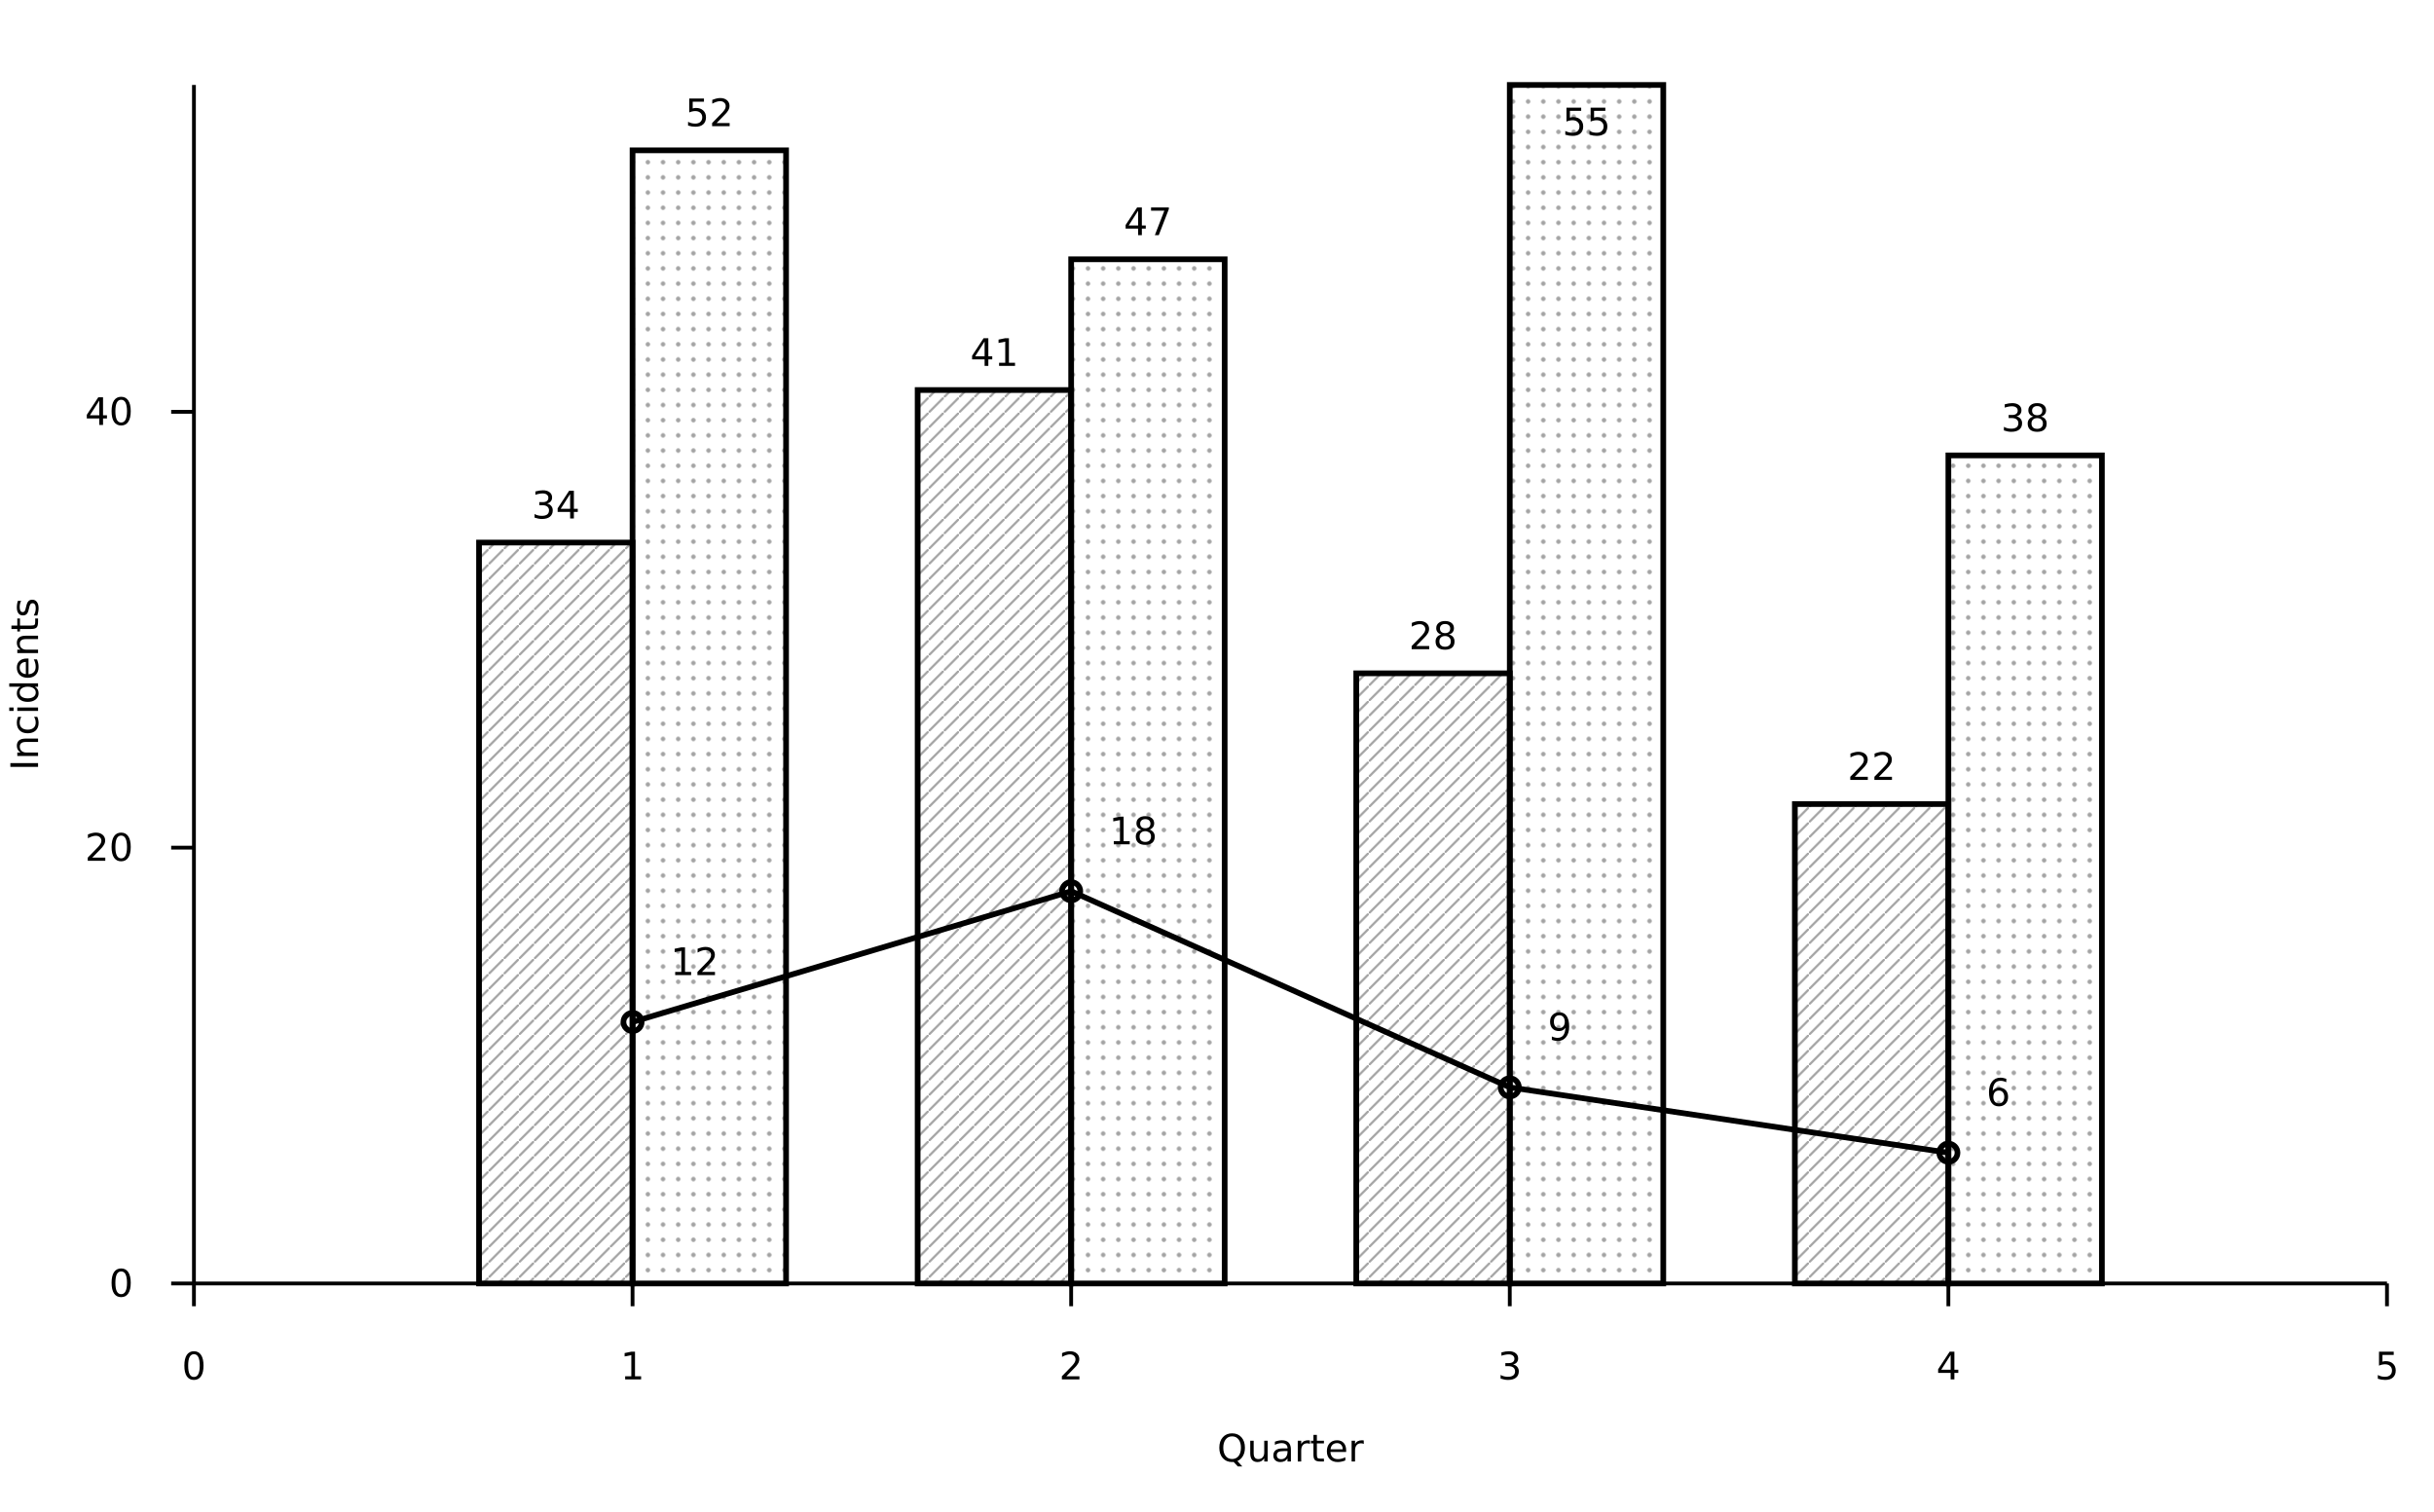
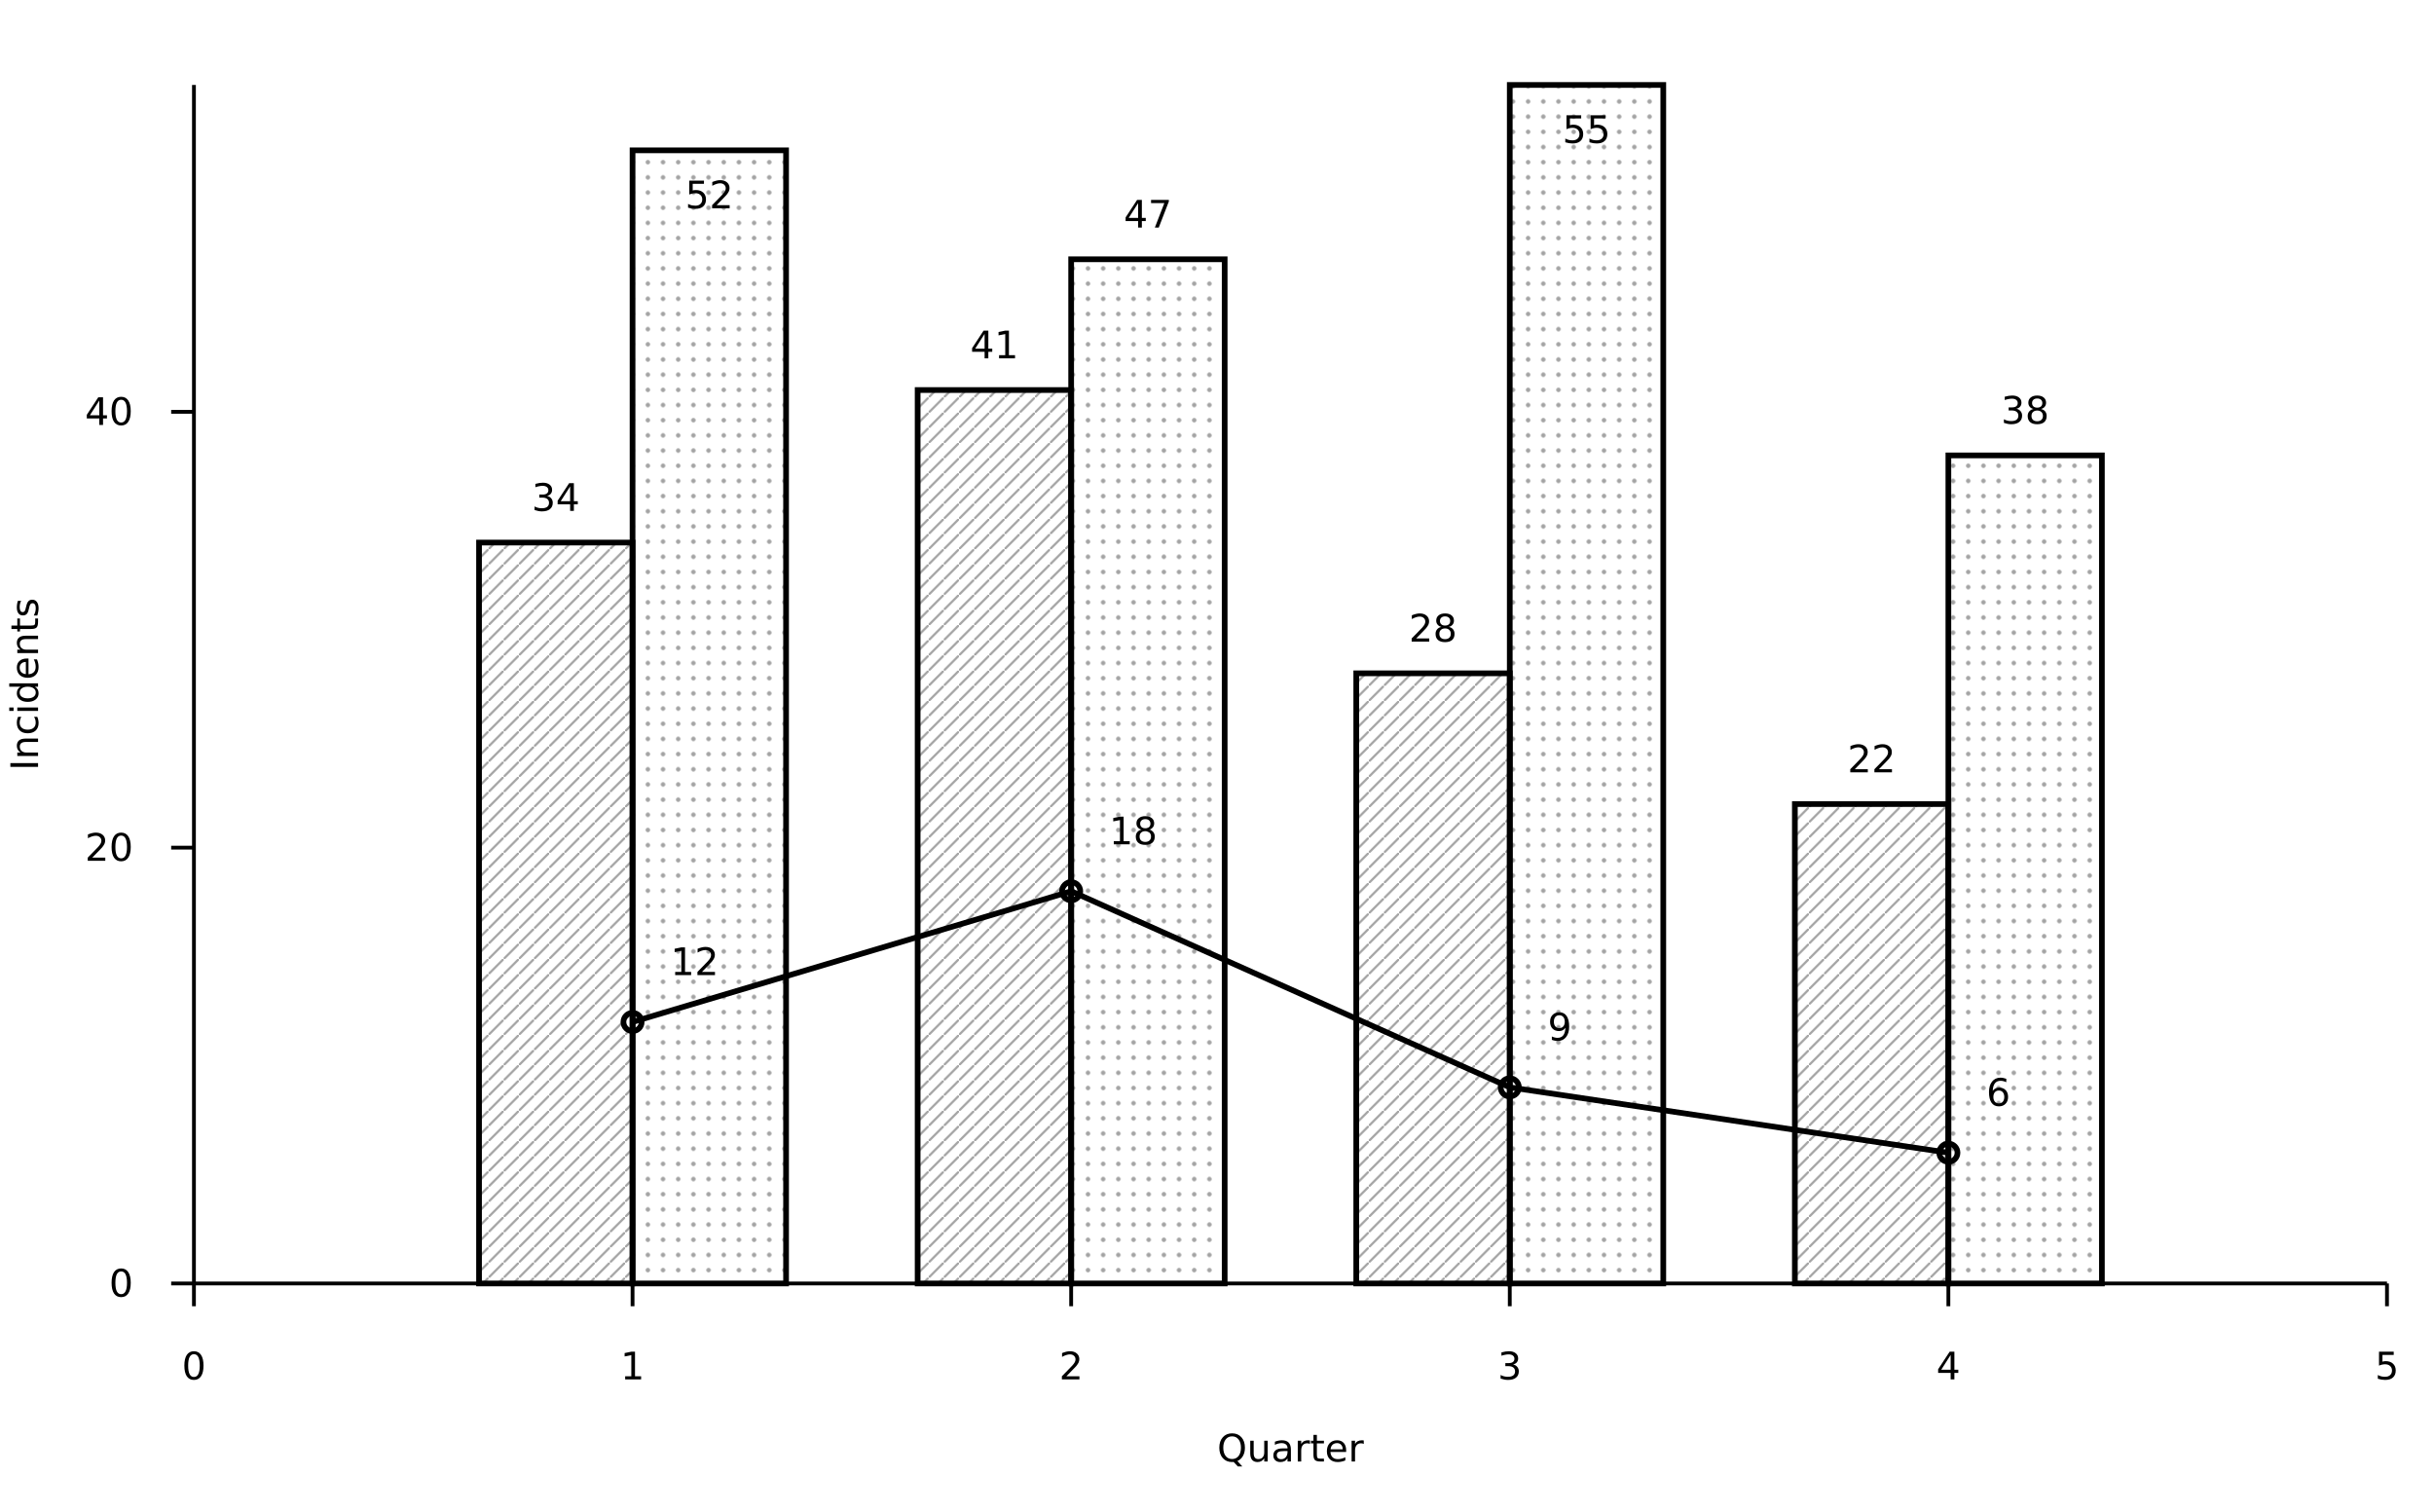
- <svg xmlns="http://www.w3.org/2000/svg" viewBox="-0.75 -0.75 641.5 398.3" role="img" aria-labelledby="dsafdf04fceb-title dsafdf04fceb-desc">
+ <svg xmlns="http://www.w3.org/2000/svg" viewBox="-0.75 -0.75 641.5 398.3" role="img" aria-labelledby="ds1bd9141f3a-title ds1bd9141f3a-desc">
  <defs>
-     <pattern id="dsafdf04fceb-dots" width="4" height="4" patternUnits="userSpaceOnUse">
+     <pattern id="ds1bd9141f3a-dots" width="4" height="4" patternUnits="userSpaceOnUse">
      <circle cx="2" cy="2" r="0.6" fill="currentColor" fill-opacity="0.35" />
    </pattern>
-     <pattern id="dsafdf04fceb-hatch" width="4" height="4" patternUnits="userSpaceOnUse">
+     <pattern id="ds1bd9141f3a-hatch" width="4" height="4" patternUnits="userSpaceOnUse">
      <path d="M 0 4 L 4 0" stroke="currentColor" stroke-width="0.6" stroke-opacity="0.35" />
    </pattern>
  </defs>
-   <polygon points="125.504,142.249 165.964,142.249 165.964,337.519 125.504,337.519" fill="url(#dsafdf04fceb-hatch)" stroke="currentColor" stroke-width="1.5" />
-   <polygon points="241.103,102.046 281.563,102.046 281.563,337.519 241.103,337.519" fill="url(#dsafdf04fceb-hatch)" stroke="currentColor" stroke-width="1.5" />
-   <polygon points="356.702,176.708 397.162,176.708 397.162,337.519 356.702,337.519" fill="url(#dsafdf04fceb-hatch)" stroke="currentColor" stroke-width="1.5" />
-   <polygon points="472.301,211.168 512.761,211.168 512.761,337.519 472.301,337.519" fill="url(#dsafdf04fceb-hatch)" stroke="currentColor" stroke-width="1.5" />
-   <polygon points="165.964,38.87 206.424,38.87 206.424,337.519 165.964,337.519" fill="url(#dsafdf04fceb-dots)" stroke="currentColor" stroke-width="1.5" />
-   <polygon points="281.563,67.587 322.022,67.587 322.022,337.519 281.563,337.519" fill="url(#dsafdf04fceb-dots)" stroke="currentColor" stroke-width="1.5" />
-   <polygon points="397.162,21.641 437.621,21.641 437.621,337.519 397.162,337.519" fill="url(#dsafdf04fceb-dots)" stroke="currentColor" stroke-width="1.5" />
-   <polygon points="512.761,119.276 553.22,119.276 553.22,337.519 512.761,337.519" fill="url(#dsafdf04fceb-dots)" stroke="currentColor" stroke-width="1.5" />
+   <polygon points="125.504,142.249 165.964,142.249 165.964,337.519 125.504,337.519" fill="url(#ds1bd9141f3a-hatch)" stroke="currentColor" stroke-width="1.5" />
+   <polygon points="241.103,102.046 281.563,102.046 281.563,337.519 241.103,337.519" fill="url(#ds1bd9141f3a-hatch)" stroke="currentColor" stroke-width="1.5" />
+   <polygon points="356.702,176.708 397.162,176.708 397.162,337.519 356.702,337.519" fill="url(#ds1bd9141f3a-hatch)" stroke="currentColor" stroke-width="1.5" />
+   <polygon points="472.301,211.168 512.761,211.168 512.761,337.519 472.301,337.519" fill="url(#ds1bd9141f3a-hatch)" stroke="currentColor" stroke-width="1.5" />
+   <polygon points="165.964,38.87 206.424,38.87 206.424,337.519 165.964,337.519" fill="url(#ds1bd9141f3a-dots)" stroke="currentColor" stroke-width="1.5" />
+   <polygon points="281.563,67.587 322.022,67.587 322.022,337.519 281.563,337.519" fill="url(#ds1bd9141f3a-dots)" stroke="currentColor" stroke-width="1.5" />
+   <polygon points="397.162,21.641 437.621,21.641 437.621,337.519 397.162,337.519" fill="url(#ds1bd9141f3a-dots)" stroke="currentColor" stroke-width="1.5" />
+   <polygon points="512.761,119.276 553.22,119.276 553.22,337.519 512.761,337.519" fill="url(#ds1bd9141f3a-dots)" stroke="currentColor" stroke-width="1.5" />
  <path d="M 50.365 21.641 L 50.365 337.519" fill="none" stroke="currentColor" stroke-width="1" />
  <path d="M 50.365 337.519 L 628.359 337.519" fill="none" stroke="currentColor" stroke-width="1" />
  <path d="M 50.365 337.519 L 50.365 343.519" fill="none" stroke="currentColor" stroke-width="1" />
  <path d="M 165.964 337.519 L 165.964 343.519" fill="none" stroke="currentColor" stroke-width="1" />
  <path d="M 281.563 337.519 L 281.563 343.519" fill="none" stroke="currentColor" stroke-width="1" />
  <path d="M 397.162 337.519 L 397.162 343.519" fill="none" stroke="currentColor" stroke-width="1" />
  <path d="M 512.761 337.519 L 512.761 343.519" fill="none" stroke="currentColor" stroke-width="1" />
  <path d="M 628.359 337.519 L 628.359 343.519" fill="none" stroke="currentColor" stroke-width="1" />
  <path d="M 44.365 337.519 L 50.365 337.519" fill="none" stroke="currentColor" stroke-width="1" />
  <path d="M 44.365 222.654 L 50.365 222.654" fill="none" stroke="currentColor" stroke-width="1" />
  <path d="M 44.365 107.789 L 50.365 107.789" fill="none" stroke="currentColor" stroke-width="1" />
  <text x="50.365" y="362.801" font-family="'DejaVu Sans', sans-serif" font-size="10" fill="currentColor" text-anchor="middle">0</text>
  <text x="165.964" y="362.801" font-family="'DejaVu Sans', sans-serif" font-size="10" fill="currentColor" text-anchor="middle">1</text>
  <text x="281.563" y="362.801" font-family="'DejaVu Sans', sans-serif" font-size="10" fill="currentColor" text-anchor="middle">2</text>
  <text x="397.162" y="362.801" font-family="'DejaVu Sans', sans-serif" font-size="10" fill="currentColor" text-anchor="middle">3</text>
  <text x="512.761" y="362.801" font-family="'DejaVu Sans', sans-serif" font-size="10" fill="currentColor" text-anchor="middle">4</text>
  <text x="628.359" y="362.801" font-family="'DejaVu Sans', sans-serif" font-size="10" fill="currentColor" text-anchor="middle">5</text>
  <text x="34.365" y="340.981" font-family="'DejaVu Sans', sans-serif" font-size="10" fill="currentColor" text-anchor="end">0</text>
  <text x="34.365" y="226.116" font-family="'DejaVu Sans', sans-serif" font-size="10" fill="currentColor" text-anchor="end">20</text>
  <text x="34.365" y="111.251" font-family="'DejaVu Sans', sans-serif" font-size="10" fill="currentColor" text-anchor="end">40</text>
  <text x="339.362" y="384.442" font-family="'DejaVu Sans', sans-serif" font-size="10" fill="currentColor" text-anchor="middle">Quarter</text>
  <text x="9.282" y="179.58" font-family="'DejaVu Sans', sans-serif" font-size="10" fill="currentColor" text-anchor="middle" transform="rotate(-90 9.282 179.58)">Incidents</text>
-   <text x="145.734" y="135.89" font-family="'DejaVu Sans', sans-serif" font-size="10" fill="currentColor" text-anchor="middle">34</text>
-   <text x="261.333" y="95.688" font-family="'DejaVu Sans', sans-serif" font-size="10" fill="currentColor" text-anchor="middle">41</text>
-   <text x="376.932" y="170.35" font-family="'DejaVu Sans', sans-serif" font-size="10" fill="currentColor" text-anchor="middle">28</text>
-   <text x="492.531" y="204.809" font-family="'DejaVu Sans', sans-serif" font-size="10" fill="currentColor" text-anchor="middle">22</text>
-   <text x="186.194" y="32.512" font-family="'DejaVu Sans', sans-serif" font-size="10" fill="currentColor" text-anchor="middle">52</text>
-   <text x="301.793" y="61.228" font-family="'DejaVu Sans', sans-serif" font-size="10" fill="currentColor" text-anchor="middle">47</text>
-   <text x="417.392" y="34.923" font-family="'DejaVu Sans', sans-serif" font-size="10" fill="currentColor" text-anchor="middle">55</text>
-   <text x="532.99" y="112.917" font-family="'DejaVu Sans', sans-serif" font-size="10" fill="currentColor" text-anchor="middle">38</text>
+   <text x="145.734" y="133.89" font-family="'DejaVu Sans', sans-serif" font-size="10" fill="currentColor" text-anchor="middle">34</text>
+   <text x="261.333" y="93.688" font-family="'DejaVu Sans', sans-serif" font-size="10" fill="currentColor" text-anchor="middle">41</text>
+   <text x="376.932" y="168.35" font-family="'DejaVu Sans', sans-serif" font-size="10" fill="currentColor" text-anchor="middle">28</text>
+   <text x="492.531" y="202.809" font-family="'DejaVu Sans', sans-serif" font-size="10" fill="currentColor" text-anchor="middle">22</text>
+   <text x="186.194" y="54.153" font-family="'DejaVu Sans', sans-serif" font-size="10" fill="currentColor" text-anchor="middle">52</text>
+   <text x="301.793" y="59.228" font-family="'DejaVu Sans', sans-serif" font-size="10" fill="currentColor" text-anchor="middle">47</text>
+   <text x="417.392" y="36.923" font-family="'DejaVu Sans', sans-serif" font-size="10" fill="currentColor" text-anchor="middle">55</text>
+   <text x="532.99" y="110.917" font-family="'DejaVu Sans', sans-serif" font-size="10" fill="currentColor" text-anchor="middle">38</text>
  <path d="M 165.964 268.6 L 281.563 234.14 L 397.162 285.83 L 512.761 303.059" fill="none" stroke="currentColor" stroke-width="1.5" />
  <ellipse cx="165.964" cy="268.6" rx="2.4" ry="2.4" fill="none" stroke="currentColor" stroke-width="1.5" />
  <ellipse cx="281.563" cy="234.14" rx="2.4" ry="2.4" fill="none" stroke="currentColor" stroke-width="1.5" />
  <ellipse cx="397.162" cy="285.83" rx="2.4" ry="2.4" fill="none" stroke="currentColor" stroke-width="1.5" />
  <ellipse cx="512.761" cy="303.059" rx="2.4" ry="2.4" fill="none" stroke="currentColor" stroke-width="1.5" />
  <text x="175.964" y="256.241" font-family="'DejaVu Sans', sans-serif" font-size="10" fill="currentColor">12</text>
  <text x="291.563" y="221.782" font-family="'DejaVu Sans', sans-serif" font-size="10" fill="currentColor">18</text>
  <text x="407.162" y="273.471" font-family="'DejaVu Sans', sans-serif" font-size="10" fill="currentColor">9</text>
  <text x="522.761" y="290.701" font-family="'DejaVu Sans', sans-serif" font-size="10" fill="currentColor">6</text>
</svg>
